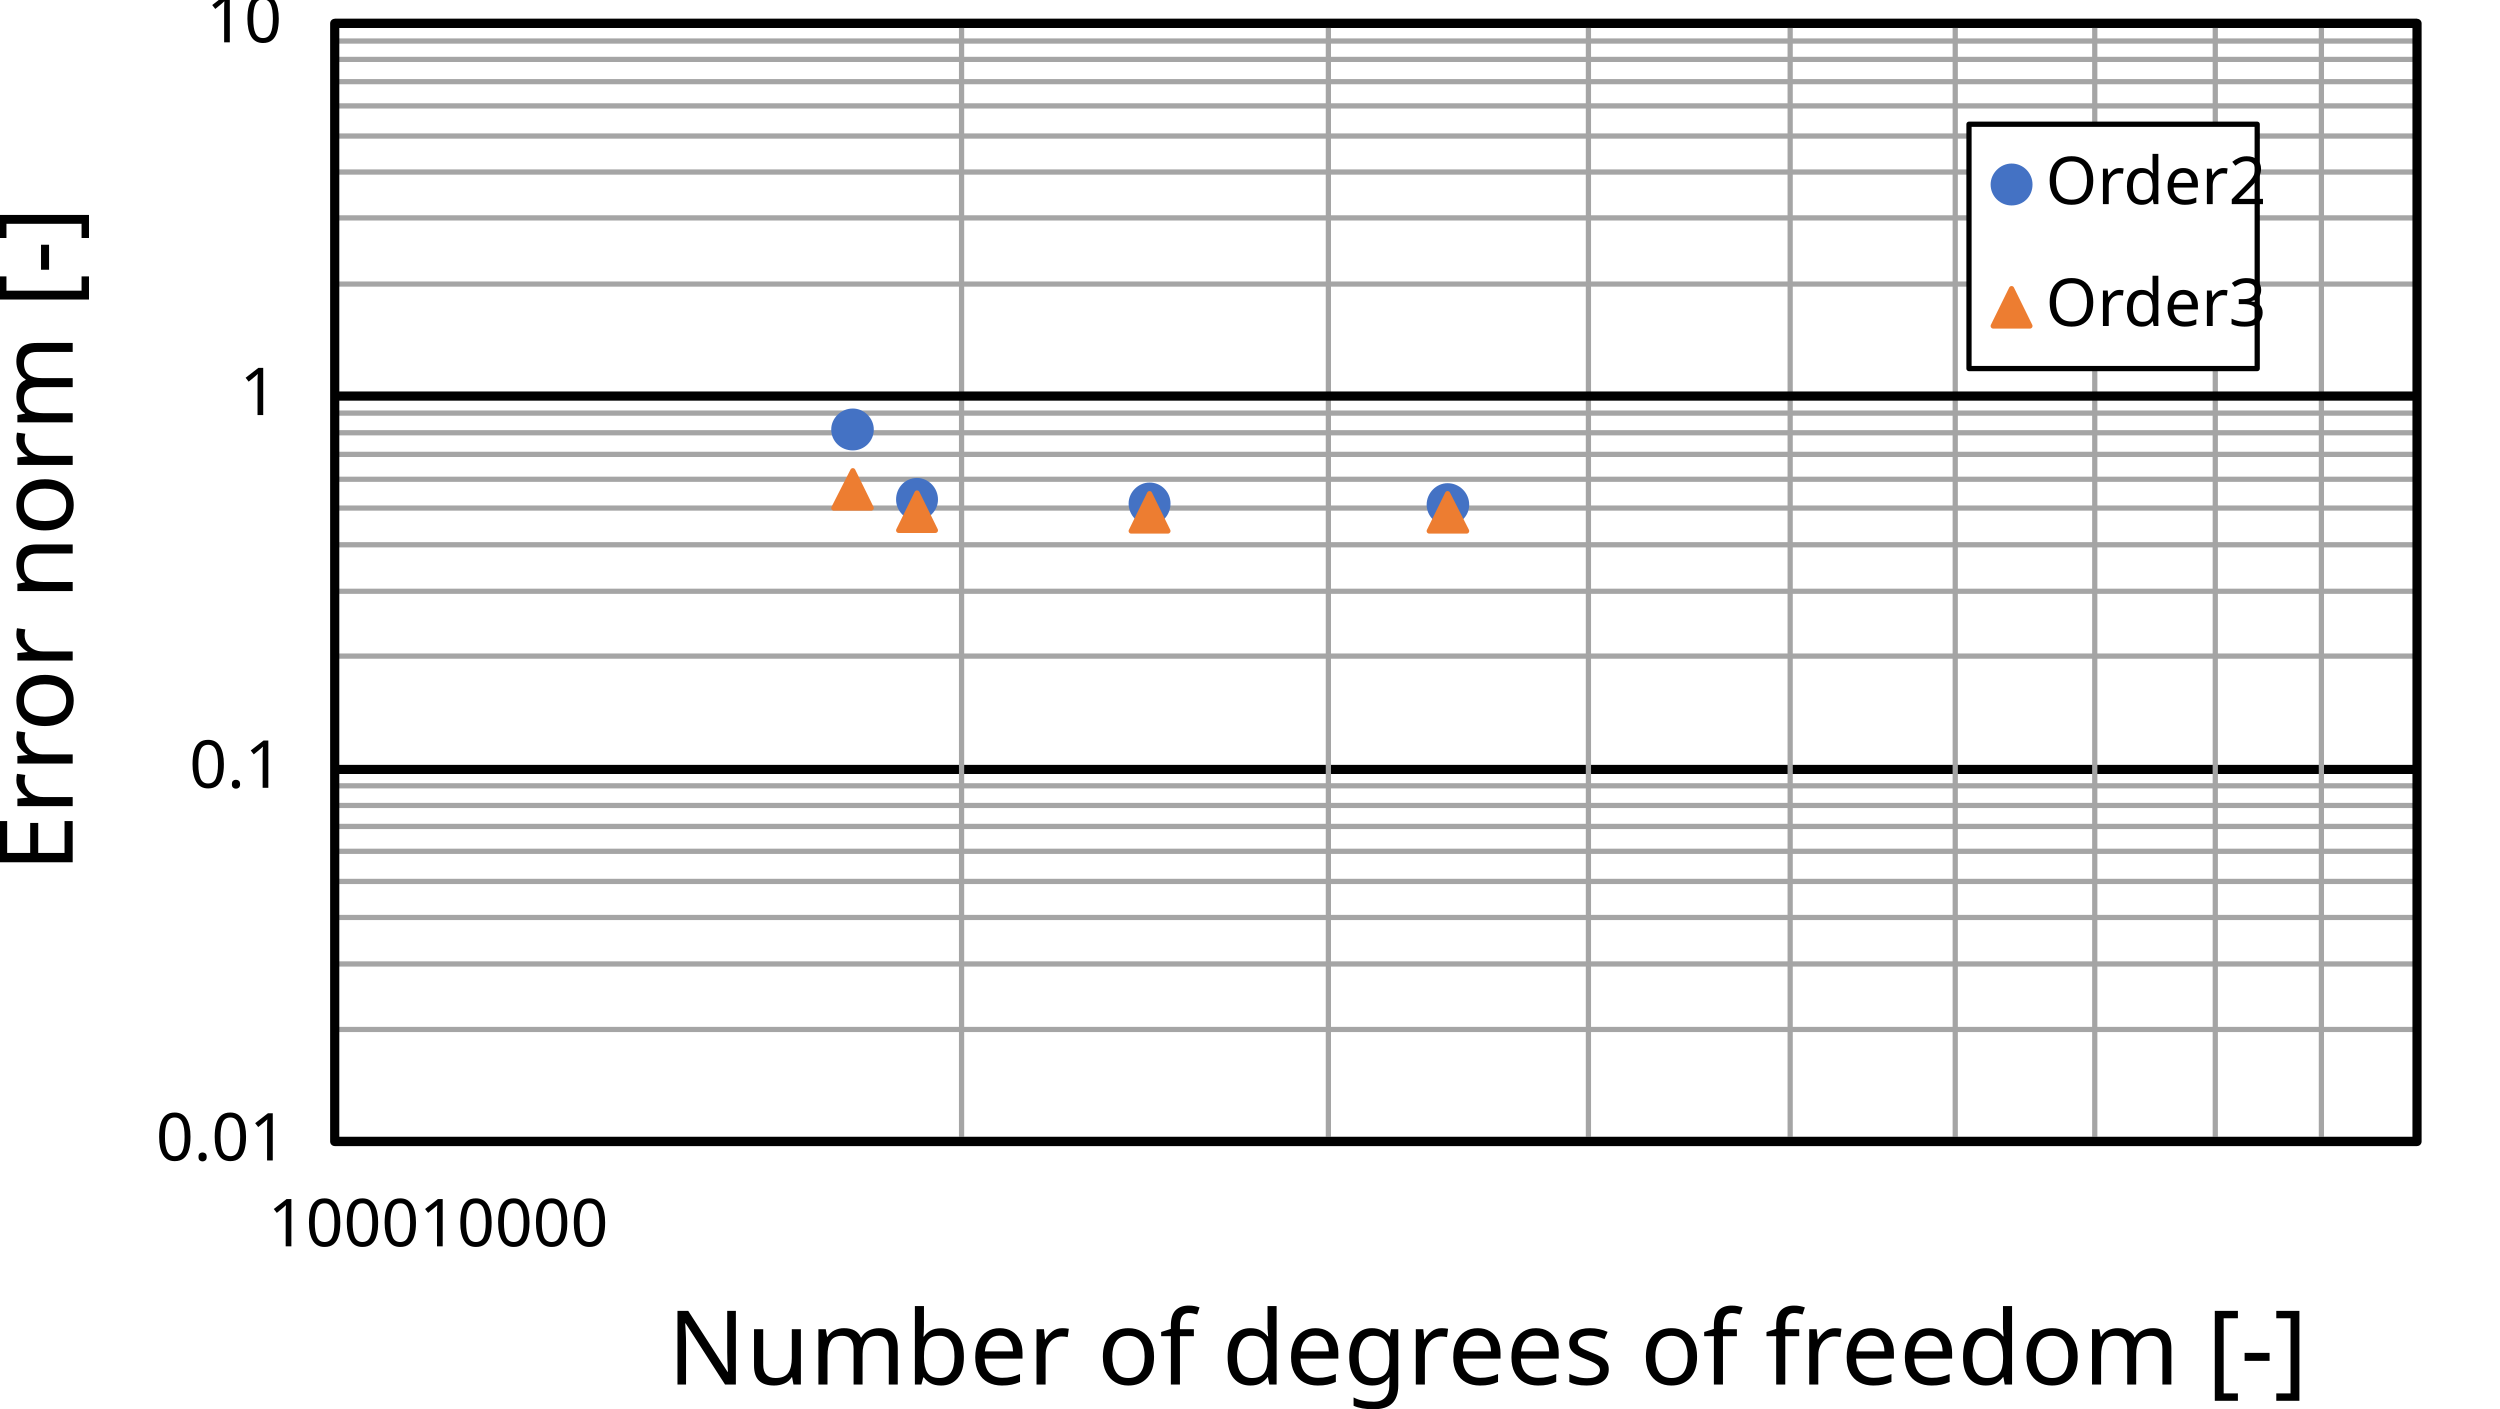
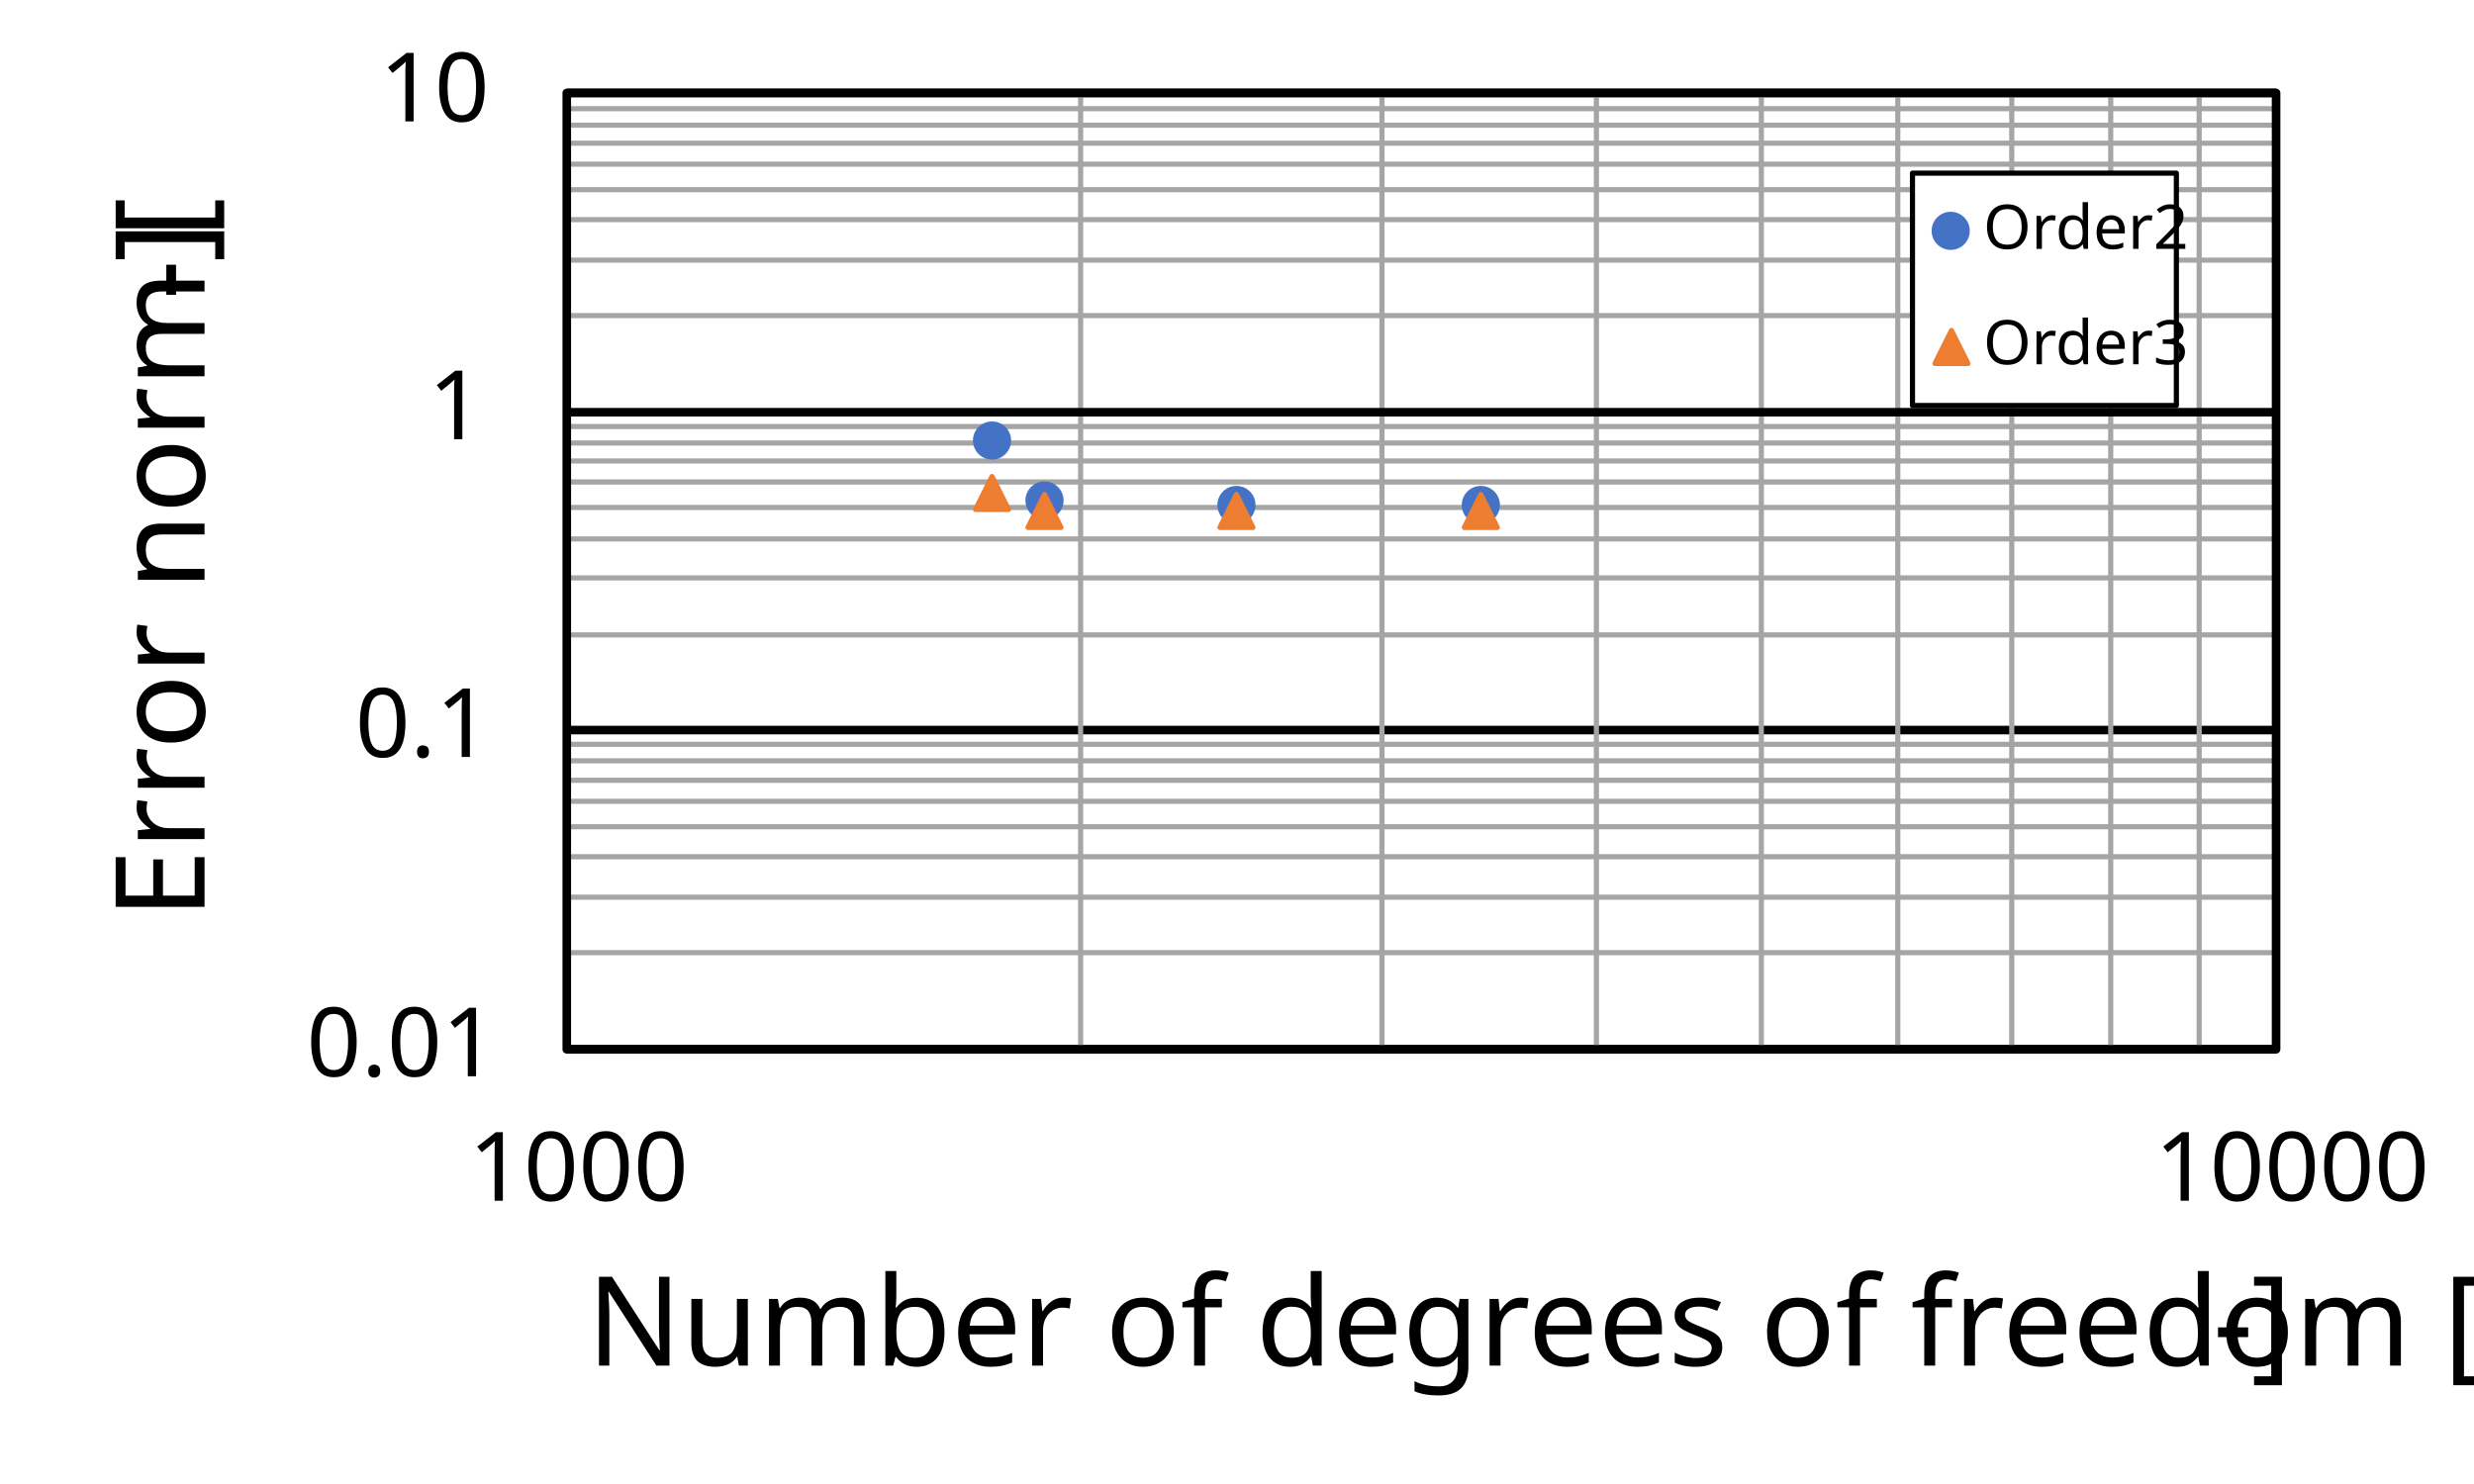
- <svg xmlns="http://www.w3.org/2000/svg" version="1.1" id="svg2" xml:space="preserve" width="610.667" height="344" viewBox="0 0 610.667 344">
-   <defs id="defs6">
-     <clipPath clipPathUnits="userSpaceOnUse" id="clipPath20">
-       <path d="M 0,0 H 595.32 V 841.92 H 0 Z" id="path18" />
+ <svg xmlns="http://www.w3.org/2000/svg" width="1650" height="990" overflow="hidden">
+   <defs>
+     <clipPath id="clip0">
+       <rect x="4998" y="694" width="1650" height="990" />
    </clipPath>
-     <clipPath clipPathUnits="userSpaceOnUse" id="clipPath34">
-       <path d="m 67.2,126.24 v 924.32 H 726.56 V 126.24 Z" clip-rule="evenodd" id="path32" />
+     <clipPath id="clip1">
+       <rect x="4998" y="694" width="1650" height="990" />
    </clipPath>
-     <clipPath clipPathUnits="userSpaceOnUse" id="clipPath62">
-       <path d="m 67.2,126.24 v 924.32 H 726.56 V 126.24 Z" clip-rule="evenodd" id="path60" />
+     <clipPath id="clip2">
+       <rect x="4998" y="694" width="1650" height="990" />
    </clipPath>
-     <clipPath clipPathUnits="userSpaceOnUse" id="clipPath192">
-       <path d="m 67.2,126.24 v 924.32 H 726.56 V 126.24 Z" clip-rule="evenodd" id="path190" />
+     <clipPath id="clip3">
+       <rect x="4998" y="694" width="1650" height="990" />
    </clipPath>
-     <clipPath clipPathUnits="userSpaceOnUse" id="clipPath214">
-       <path d="m 67.2,126.24 v 924.32 H 726.56 V 126.24 Z" clip-rule="evenodd" id="path212" />
+     <clipPath id="clip4">
+       <rect x="4998" y="694" width="1650" height="990" />
+     </clipPath>
+     <clipPath id="clip5">
+       <rect x="4998" y="694" width="1650" height="990" />
+     </clipPath>
+     <clipPath id="clip6">
+       <rect x="4998" y="694" width="1650" height="990" />
+     </clipPath>
+     <clipPath id="clip7">
+       <rect x="4998" y="694" width="1650" height="990" />
+     </clipPath>
+     <clipPath id="clip8">
+       <rect x="4998" y="694" width="1650" height="990" />
+     </clipPath>
+     <clipPath id="clip9">
+       <rect x="4998" y="694" width="1650" height="990" />
+     </clipPath>
+     <clipPath id="clip10">
+       <rect x="4998" y="694" width="1650" height="990" />
+     </clipPath>
+     <clipPath id="clip11">
+       <rect x="4998" y="694" width="1650" height="990" />
+     </clipPath>
+     <clipPath id="clip12">
+       <rect x="4998" y="694" width="1650" height="990" />
+     </clipPath>
+     <clipPath id="clip13">
+       <rect x="4998" y="694" width="1650" height="990" />
+     </clipPath>
+     <clipPath id="clip14">
+       <rect x="4998" y="694" width="1650" height="990" />
+     </clipPath>
+     <clipPath id="clip15">
+       <rect x="4998" y="694" width="1650" height="990" />
+     </clipPath>
+     <clipPath id="clip16">
+       <rect x="4998" y="694" width="1650" height="990" />
+     </clipPath>
+     <clipPath id="clip17">
+       <rect x="4998" y="694" width="1650" height="990" />
+     </clipPath>
+     <clipPath id="clip18">
+       <rect x="4998" y="694" width="1650" height="990" />
+     </clipPath>
+     <clipPath id="clip19">
+       <rect x="4998" y="694" width="1650" height="990" />
+     </clipPath>
+     <clipPath id="clip20">
+       <rect x="1984" y="1477" width="7946" height="199" />
+     </clipPath>
+     <clipPath id="clip21">
+       <rect x="4998" y="694" width="1650" height="990" />
+     </clipPath>
+     <clipPath id="clip22">
+       <rect x="1984" y="1477" width="7946" height="199" />
+     </clipPath>
+     <clipPath id="clip23">
+       <rect x="4998" y="694" width="1650" height="990" />
+     </clipPath>
+     <clipPath id="clip24">
+       <rect x="1984" y="1477" width="7946" height="199" />
+     </clipPath>
+     <clipPath id="clip25">
+       <rect x="4998" y="694" width="1650" height="990" />
+     </clipPath>
+     <clipPath id="clip26">
+       <rect x="4998" y="694" width="1650" height="990" />
+     </clipPath>
+     <clipPath id="clip27">
+       <rect x="4998" y="694" width="1650" height="990" />
+     </clipPath>
+     <clipPath id="clip28">
+       <rect x="4998" y="694" width="1650" height="990" />
+     </clipPath>
+     <clipPath id="clip29">
+       <rect x="4998" y="694" width="1650" height="990" />
    </clipPath>
  </defs>
-   <g id="g10" transform="matrix(1.333333,0,0,-1.333333,0,344)">
-     <g id="g12" transform="translate(-72,-275)">
-       <g id="g14">
-         <g id="g16" clip-path="url(#clipPath20)">
-           <g id="g22" transform="matrix(0.75,0,0,-0.75,0,841.92)">
-             <g id="g24">
-               <path d="M 67.52,397.92 H 726.56 V 779.04 H 67.52 Z" style="fill:#ffffff;fill-opacity:1;fill-rule:nonzero;stroke:none" id="path26" />
-             </g>
-             <g id="g28">
-               <g id="g30" clip-path="url(#clipPath34)">
-                 <g id="g36" transform="translate(177.76,663.36)">
-                   <path d="M 0,0 H 508.64 M 0,-16 H 508.64 M 0,-27.36 H 508.64 M 0,-36.16 H 508.64 M 0,-43.52 H 508.64 M 0,-49.6 H 508.64 M 0,-54.72 H 508.64 M 0,-59.52 H 508.64 M 0,-91.2 H 508.64 M 0,-107.04 H 508.64 M 0,-118.4 H 508.64 M 0,-127.36 H 508.64 M 0,-134.4 H 508.64 M 0,-140.48 H 508.64 M 0,-145.76 H 508.64 M 0,-150.56 H 508.64 M 0,-182.08 H 508.64 M 0,-198.24 H 508.64 M 0,-209.44 H 508.64 M 0,-218.24 H 508.64 M 0,-225.6 H 508.64 M 0,-231.52 H 508.64 M 0,-236.96 H 508.64 M 0,-241.44 h 508.64" style="fill:none;stroke:#a5a5a5;stroke-width:1.28;stroke-linecap:butt;stroke-linejoin:round;stroke-miterlimit:10;stroke-dasharray:none;stroke-opacity:1" id="path38" />
-                 </g>
-                 <g id="g40">
-                   <path d="M 177.76,690.72 H 686.4 M 177.76,599.84 H 686.4 M 177.76,417.6 h 508.64" style="fill:none;stroke:#000000;stroke-width:2.24;stroke-linecap:butt;stroke-linejoin:round;stroke-miterlimit:10;stroke-dasharray:none;stroke-opacity:1" id="path42" />
-                 </g>
-                 <g id="g44" transform="translate(330.88,417.6)">
-                   <path d="M 0,0 V 273.12 M 89.6,0 V 273.12 M 153.12,0 V 273.12 M 202.4,0 V 273.12 M 242.72,0 V 273.12 M 276.8,0 V 273.12 M 306.24,0 V 273.12 M 332.16,0 v 273.12" style="fill:none;stroke:#a5a5a5;stroke-width:1.28;stroke-linecap:butt;stroke-linejoin:round;stroke-miterlimit:10;stroke-dasharray:none;stroke-opacity:1" id="path46" />
-                 </g>
-                 <g id="g48">
-                   <path d="M 686.4,417.6 V 690.72" style="fill:none;stroke:#d9d9d9;stroke-width:1.28;stroke-linecap:butt;stroke-linejoin:round;stroke-miterlimit:10;stroke-dasharray:none;stroke-opacity:1" id="path50" />
-                 </g>
-               </g>
-             </g>
-             <g id="g52">
-               <path d="M 177.76,417.6 H 686.4 V 690.72 H 177.76 Z" style="fill:none;stroke:#000000;stroke-width:2.24;stroke-linecap:butt;stroke-linejoin:round;stroke-miterlimit:10;stroke-dasharray:none;stroke-opacity:1" id="path54" />
-             </g>
-             <g id="g56">
-               <g id="g58" clip-path="url(#clipPath62)">
-                 <g id="g64">
-                   <path d="M 177.76,690.72 V 417.6" style="fill:none;stroke:#000000;stroke-width:1.28;stroke-linecap:butt;stroke-linejoin:round;stroke-miterlimit:10;stroke-dasharray:none;stroke-opacity:1" id="path66" />
-                 </g>
-                 <g id="g68">
-                   <path d="M 177.76,508.64 H 686.4" style="fill:none;stroke:#000000;stroke-width:2.24;stroke-linecap:butt;stroke-linejoin:round;stroke-miterlimit:10;stroke-dasharray:none;stroke-opacity:1" id="path70" />
-                 </g>
-                 <g id="g72" transform="translate(308.8,516.8)">
-                   <path d="m 0,0 c 0,2.56 -2.08,4.48 -4.48,4.48 -2.56,0 -4.64,-1.92 -4.64,-4.48 0,-2.4 2.08,-4.48 4.64,-4.48 C -2.08,-4.48 0,-2.4 0,0 Z" style="fill:#4472c4;fill-opacity:1;fill-rule:nonzero;stroke:none" id="path74" />
-                 </g>
-                 <g id="g76" transform="translate(308.8,516.8)">
-                   <path d="m 0,0 c 0,2.56 -2.08,4.48 -4.48,4.48 -2.56,0 -4.64,-1.92 -4.64,-4.48 0,-2.4 2.08,-4.48 4.64,-4.48 C -2.08,-4.48 0,-2.4 0,0" style="fill:none;stroke:#4472c4;stroke-width:1.28;stroke-linecap:butt;stroke-linejoin:round;stroke-miterlimit:10;stroke-dasharray:none;stroke-opacity:1" id="path78" />
-                 </g>
-                 <g id="g80" transform="translate(324.48,533.92)">
-                   <path d="M 0,0 C 0,2.4 -2.08,4.48 -4.48,4.48 -7.04,4.48 -8.96,2.4 -8.96,0 c 0,-2.56 1.92,-4.64 4.48,-4.64 2.4,0 4.48,2.08 4.48,4.64 z" style="fill:#4472c4;fill-opacity:1;fill-rule:nonzero;stroke:none" id="path82" />
-                 </g>
-                 <g id="g84" transform="translate(324.48,533.92)">
-                   <path d="M 0,0 C 0,2.4 -2.08,4.48 -4.48,4.48 -7.04,4.48 -8.96,2.4 -8.96,0 c 0,-2.56 1.92,-4.64 4.48,-4.64 2.4,0 4.48,2.08 4.48,4.64" style="fill:none;stroke:#4472c4;stroke-width:1.28;stroke-linecap:butt;stroke-linejoin:round;stroke-miterlimit:10;stroke-dasharray:none;stroke-opacity:1" id="path86" />
-                 </g>
-                 <g id="g88" transform="translate(381.28,534.88)">
-                   <path d="m 0,0 c 0,2.56 -1.92,4.64 -4.48,4.64 -2.4,0 -4.48,-2.08 -4.48,-4.64 0,-2.4 2.08,-4.48 4.48,-4.48 C -1.92,-4.48 0,-2.4 0,0 Z" style="fill:#4472c4;fill-opacity:1;fill-rule:nonzero;stroke:none" id="path90" />
-                 </g>
-                 <g id="g92" transform="translate(381.28,534.88)">
-                   <path d="m 0,0 c 0,2.56 -1.92,4.64 -4.48,4.64 -2.4,0 -4.48,-2.08 -4.48,-4.64 0,-2.4 2.08,-4.48 4.48,-4.48 C -1.92,-4.48 0,-2.4 0,0" style="fill:none;stroke:#4472c4;stroke-width:1.28;stroke-linecap:butt;stroke-linejoin:round;stroke-miterlimit:10;stroke-dasharray:none;stroke-opacity:1" id="path94" />
-                 </g>
-                 <g id="g96" transform="translate(454.24,535.2)">
-                   <path d="m 0,0 c 0,2.4 -2.08,4.48 -4.64,4.48 -2.4,0 -4.48,-2.08 -4.48,-4.48 0,-2.56 2.08,-4.64 4.48,-4.64 C -2.08,-4.64 0,-2.56 0,0 Z" style="fill:#4472c4;fill-opacity:1;fill-rule:nonzero;stroke:none" id="path98" />
-                 </g>
-                 <g id="g100" transform="translate(454.24,535.2)">
-                   <path d="m 0,0 c 0,2.4 -2.08,4.48 -4.64,4.48 -2.4,0 -4.48,-2.08 -4.48,-4.48 0,-2.56 2.08,-4.64 4.48,-4.64 C -2.08,-4.64 0,-2.56 0,0" style="fill:none;stroke:#4472c4;stroke-width:1.28;stroke-linecap:butt;stroke-linejoin:round;stroke-miterlimit:10;stroke-dasharray:none;stroke-opacity:1" id="path102" />
-                 </g>
-                 <g id="g104">
-                   <path d="m 304.32,526.88 4.48,9.12 h -9.12 z" style="fill:#ed7d31;fill-opacity:1;fill-rule:nonzero;stroke:none" id="path106" />
-                 </g>
-                 <g id="g108">
-                   <path d="m 304.32,526.88 4.48,9.12 h -9.12 z" style="fill:none;stroke:#ed7d31;stroke-width:1.28;stroke-linecap:butt;stroke-linejoin:round;stroke-miterlimit:10;stroke-dasharray:none;stroke-opacity:1" id="path110" />
-                 </g>
-                 <g id="g112">
-                   <path d="m 320,532.32 4.48,9.12 h -8.96 z" style="fill:#ed7d31;fill-opacity:1;fill-rule:nonzero;stroke:none" id="path114" />
-                 </g>
-                 <g id="g116">
-                   <path d="m 320,532.32 4.48,9.12 h -8.96 z" style="fill:none;stroke:#ed7d31;stroke-width:1.28;stroke-linecap:butt;stroke-linejoin:round;stroke-miterlimit:10;stroke-dasharray:none;stroke-opacity:1" id="path118" />
-                 </g>
-                 <g id="g120">
-                   <path d="m 376.8,532.48 4.48,9.12 h -8.96 z" style="fill:#ed7d31;fill-opacity:1;fill-rule:nonzero;stroke:none" id="path122" />
-                 </g>
-                 <g id="g124">
-                   <path d="m 376.8,532.48 4.48,9.12 h -8.96 z" style="fill:none;stroke:#ed7d31;stroke-width:1.28;stroke-linecap:butt;stroke-linejoin:round;stroke-miterlimit:10;stroke-dasharray:none;stroke-opacity:1" id="path126" />
-                 </g>
-                 <g id="g128">
-                   <path d="m 449.6,532.48 4.64,9.12 H 445.12 Z" style="fill:#ed7d31;fill-opacity:1;fill-rule:nonzero;stroke:none" id="path130" />
-                 </g>
-                 <g id="g132">
-                   <path d="m 449.6,532.48 4.64,9.12 H 445.12 Z" style="fill:none;stroke:#ed7d31;stroke-width:1.28;stroke-linecap:butt;stroke-linejoin:round;stroke-miterlimit:10;stroke-dasharray:none;stroke-opacity:1" id="path134" />
-                 </g>
-               </g>
-             </g>
-             <g id="g136" transform="scale(0.049303)">
-               <text transform="translate(2719.52,14103.8)" style="font-variant:normal;font-weight:normal;font-size:327.68px;font-family:F1;-inkscape-font-specification:F1;writing-mode:lr-tb;fill:#000000;fill-opacity:1;fill-rule:nonzero;stroke:none" id="text140">
-                 <tspan x="0 163.84 249.037 416.154" y="0" id="tspan138">0.01</tspan>
-               </text>
-             </g>
-             <g id="g142" transform="scale(0.049303)">
-               <text transform="translate(2884.96,12257.3)" style="font-variant:normal;font-weight:normal;font-size:327.68px;font-family:F1;-inkscape-font-specification:F1;writing-mode:lr-tb;fill:#000000;fill-opacity:1;fill-rule:nonzero;stroke:none" id="text146">
-                 <tspan x="0 170.394 249.037" y="0" id="tspan144">0.1</tspan>
-               </text>
-             </g>
-             <g id="g148" transform="scale(0.049303)">
-               <text transform="translate(3134.88,10410.7)" style="font-variant:normal;font-weight:normal;font-size:327.68px;font-family:F1;-inkscape-font-specification:F1;writing-mode:lr-tb;fill:#000000;fill-opacity:1;fill-rule:nonzero;stroke:none" id="text152">
-                 <tspan x="0" y="0" id="tspan150">1</tspan>
-               </text>
-             </g>
-             <g id="g154" transform="scale(0.049303)">
-               <text transform="translate(2969.44,8564.16)" style="font-variant:normal;font-weight:normal;font-size:327.68px;font-family:F1;-inkscape-font-specification:F1;writing-mode:lr-tb;fill:#000000;fill-opacity:1;fill-rule:nonzero;stroke:none" id="text158">
-                 <tspan x="0 163.84" y="0" id="tspan156">10</tspan>
-               </text>
-             </g>
-             <g id="g160" transform="scale(0.049303)">
-               <text transform="translate(3274.4,14529)" style="font-variant:normal;font-weight:normal;font-size:327.68px;font-family:F1;-inkscape-font-specification:F1;writing-mode:lr-tb;fill:#000000;fill-opacity:1;fill-rule:nonzero;stroke:none" id="text164">
-                 <tspan x="0 167.117 330.957 498.074 10230.169 10397.286 10564.403 10728.243 10895.359" y="0" id="tspan162">100010000</tspan>
-               </text>
-             </g>
-             <g id="g166" transform="matrix(0,-0.076912,0.076912,0,0,0)">
-               <text transform="translate(-8125.6,1479.04)" style="font-variant:normal;font-weight:normal;font-size:327.68px;font-family:F1;-inkscape-font-specification:F1;writing-mode:lr-tb;fill:#000000;fill-opacity:1;fill-rule:nonzero;stroke:none" id="text170">
-                 <tspan x="0 160.563 275.251 383.386 557.056 671.744 743.834 914.227 1087.898 1202.586 1461.453 1536.819 1635.123 1736.704" y="0" id="tspan168">Error norm [-]</tspan>
-               </text>
-             </g>
-             <g id="g172" transform="scale(0.076912)">
-               <text transform="translate(3368,9752.48)" style="font-variant:normal;font-weight:normal;font-size:327.68px;font-family:F1;-inkscape-font-specification:F1;writing-mode:lr-tb;fill:#000000;fill-opacity:1;fill-rule:nonzero;stroke:none" id="text176">
-                 <tspan x="0 212.992 383.386 645.53 815.923 976.486 1091.174 1166.541 1340.211 1438.515 1513.882 1684.275 1844.838 2002.125 2110.259 2270.822 2434.662 2562.457 2634.547 2811.494 2909.798 2981.888 3086.746 3194.88 3355.443 3519.283 3689.677 3863.347 4122.214 4197.581 4295.885 4397.465" y="0" id="tspan174">Number of degrees of freedom [-]</tspan>
-               </text>
-             </g>
-             <g id="g178">
-               <path d="m 576.96,442.24 h 70.4 v 59.68 h -70.4 z" style="fill:#ffffff;fill-opacity:1;fill-rule:nonzero;stroke:none" id="path180" />
-             </g>
-             <g id="g182">
-               <path d="m 576.96,442.24 h 70.4 v 59.68 h -70.4 z" style="fill:none;stroke:#000000;stroke-width:1.28;stroke-linecap:butt;stroke-linejoin:round;stroke-miterlimit:10;stroke-dasharray:none;stroke-opacity:1" id="path184" />
-             </g>
-             <g id="g186">
-               <g id="g188" clip-path="url(#clipPath192)">
-                 <g id="g194" transform="translate(591.84,456.96)">
-                   <path d="m 0,0 c 0,2.56 -1.92,4.48 -4.48,4.48 -2.4,0 -4.48,-1.92 -4.48,-4.48 0,-2.4 2.08,-4.48 4.48,-4.48 C -1.92,-4.48 0,-2.4 0,0 Z" style="fill:#4472c4;fill-opacity:1;fill-rule:nonzero;stroke:none" id="path196" />
-                 </g>
-                 <g id="g198" transform="translate(591.84,456.96)">
-                   <path d="m 0,0 c 0,2.56 -1.92,4.48 -4.48,4.48 -2.4,0 -4.48,-1.92 -4.48,-4.48 0,-2.4 2.08,-4.48 4.48,-4.48 C -1.92,-4.48 0,-2.4 0,0" style="fill:none;stroke:#4472c4;stroke-width:1.28;stroke-linecap:butt;stroke-linejoin:round;stroke-miterlimit:10;stroke-dasharray:none;stroke-opacity:1" id="path200" />
-                 </g>
-               </g>
-             </g>
-             <g id="g202" transform="scale(0.049303)">
-               <text transform="translate(12082.1,9365.76)" style="font-variant:normal;font-weight:normal;font-size:327.68px;font-family:F1;-inkscape-font-specification:F1;writing-mode:lr-tb;fill:#000000;fill-opacity:1;fill-rule:nonzero;stroke:none" id="text206">
-                 <tspan x="0 216.269 330.957 501.35 668.467 783.155" y="0" id="tspan204">Order2</tspan>
-               </text>
-             </g>
-             <g id="g208">
-               <g id="g210" clip-path="url(#clipPath214)">
-                 <g id="g216">
-                   <path d="m 587.36,482.4 4.48,9.12 H 582.88 Z" style="fill:#ed7d31;fill-opacity:1;fill-rule:nonzero;stroke:none" id="path218" />
-                 </g>
-                 <g id="g220">
-                   <path d="m 587.36,482.4 4.48,9.12 H 582.88 Z" style="fill:none;stroke:#ed7d31;stroke-width:1.28;stroke-linecap:butt;stroke-linejoin:round;stroke-miterlimit:10;stroke-dasharray:none;stroke-opacity:1" id="path222" />
-                 </g>
-               </g>
-             </g>
-             <g id="g224" transform="scale(0.049303)">
-               <text transform="translate(12082.1,9969.44)" style="font-variant:normal;font-weight:normal;font-size:327.68px;font-family:F1;-inkscape-font-specification:F1;writing-mode:lr-tb;fill:#000000;fill-opacity:1;fill-rule:nonzero;stroke:none" id="text228">
-                 <tspan x="0 216.269 330.957 501.35 668.467 783.155" y="0" id="tspan226">Order3</tspan>
-               </text>
-             </g>
-           </g>
-         </g>
+   <g clip-path="url(#clip0)" transform="translate(-4998 -694)">
+     <rect x="4998" y="694" width="1650" height="990" fill="#FFFFFF" />
+     <g clip-path="url(#clip1)">
+       <path d="M5375.5 1329.54 6516.5 1329.54M5375.5 1292.54 6516.5 1292.54M5375.5 1265.54 6516.5 1265.54M5375.5 1245.54 6516.5 1245.54M5375.5 1228.54 6516.5 1228.54M5375.5 1214.54 6516.5 1214.54M5375.5 1201.54 6516.5 1201.54M5375.5 1190.54 6516.5 1190.54M5375.5 1117.54 6516.5 1117.54M5375.5 1079.54 6516.5 1079.54M5375.5 1053.53 6516.5 1053.53M5375.5 1032.53 6516.5 1032.53M5375.5 1015.53 6516.5 1015.53M5375.5 1001.53 6516.5 1001.53M5375.5 989.533 6516.5 989.533M5375.5 978.532 6516.5 978.532M5375.5 904.53 6516.5 904.53M5375.5 867.529 6516.5 867.529M5375.5 840.528 6516.5 840.528M5375.5 820.527 6516.5 820.527M5375.5 803.527 6516.5 803.527M5375.5 789.526 6516.5 789.526M5375.5 777.526 6516.5 777.526M5375.5 766.525 6516.5 766.525" stroke="#A5A5A5" stroke-width="3.438" stroke-linejoin="round" stroke-miterlimit="10" fill="none" />
+     </g>
+     <g clip-path="url(#clip2)">
+       <path d="M5376 1394 6516 1394M5376 1181.04 6516 1181.04M5376 756 6516 756" stroke="#000000" stroke-width="5.729" stroke-linejoin="round" stroke-miterlimit="10" fill="none" />
+     </g>
+     <g clip-path="url(#clip3)">
+       <path d="M5718.69 756.5 5718.69 1393.5M5919.69 756.5 5919.69 1393.5M6062.7 756.5 6062.7 1393.5M6172.7 756.5 6172.7 1393.5M6263.71 756.5 6263.71 1393.5M6339.71 756.5 6339.71 1393.5M6405.71 756.5 6405.71 1393.5M6464.71 756.5 6464.71 1393.5" stroke="#A5A5A5" stroke-width="3.438" stroke-linejoin="round" stroke-miterlimit="10" fill="none" />
+     </g>
+     <g clip-path="url(#clip4)">
+       <path d="M6516.5 756.5 6516.5 1393.5" stroke="#D9D9D9" stroke-width="3.438" stroke-linejoin="round" stroke-miterlimit="10" fill="none" />
+     </g>
+     <g clip-path="url(#clip5)">
+       <rect x="5376" y="756" width="1140" height="638" stroke="#000000" stroke-width="5.729" stroke-linejoin="round" stroke-miterlimit="10" fill="none" />
+     </g>
+     <g clip-path="url(#clip6)">
+       <path d="M0 0 0 637" stroke="#000000" stroke-width="3.438" stroke-linejoin="round" stroke-miterlimit="10" fill="none" fill-rule="evenodd" transform="matrix(1 0 0 -1 5375.5 1393.5)" />
+     </g>
+     <g clip-path="url(#clip7)">
+       <path d="M5376 969 6516 969" stroke="#000000" stroke-width="5.729" stroke-linejoin="round" stroke-miterlimit="10" fill="none" fill-rule="evenodd" />
+     </g>
+     <g clip-path="url(#clip8)">
+       <path d="M5670.62 987.875C5670.62 993.95 5665.7 998.874 5659.62 998.874 5653.55 998.874 5648.62 993.95 5648.62 987.875 5648.62 981.8 5653.55 976.875 5659.62 976.875 5665.7 976.875 5670.62 981.8 5670.62 987.875Z" stroke="#4472C4" stroke-width="3.438" stroke-linejoin="round" stroke-miterlimit="10" fill="#4472C4" />
+       <path d="M5705.62 1027.87C5705.62 1033.95 5700.7 1038.87 5694.62 1038.87 5688.55 1038.87 5683.62 1033.95 5683.62 1027.87 5683.62 1021.8 5688.55 1016.87 5694.62 1016.87 5700.7 1016.87 5705.62 1021.8 5705.62 1027.87Z" stroke="#4472C4" stroke-width="3.438" stroke-linejoin="round" stroke-miterlimit="10" fill="#4472C4" />
+       <path d="M5833.62 1030.87C5833.62 1036.95 5828.7 1041.87 5822.62 1041.87 5816.55 1041.87 5811.62 1036.95 5811.62 1030.87 5811.62 1024.8 5816.55 1019.88 5822.62 1019.88 5828.7 1019.88 5833.62 1024.8 5833.62 1030.87Z" stroke="#4472C4" stroke-width="3.438" stroke-linejoin="round" stroke-miterlimit="10" fill="#4472C4" />
+       <path d="M5996.62 1030.87C5996.62 1036.95 5991.7 1041.87 5985.62 1041.87 5979.55 1041.87 5974.62 1036.95 5974.62 1030.87 5974.62 1024.8 5979.55 1019.88 5985.62 1019.88 5991.7 1019.88 5996.62 1024.8 5996.62 1030.87Z" stroke="#4472C4" stroke-width="3.438" stroke-linejoin="round" stroke-miterlimit="10" fill="#4472C4" />
+     </g>
+     <g clip-path="url(#clip9)">
+       <path d="M5659.62 1011.88 5670.62 1033.87 5648.62 1033.87Z" stroke="#ED7D31" stroke-width="3.438" stroke-linejoin="round" stroke-miterlimit="10" fill="#ED7D31" />
+       <path d="M5694.62 1023.88 5705.62 1045.87 5683.62 1045.87Z" stroke="#ED7D31" stroke-width="3.438" stroke-linejoin="round" stroke-miterlimit="10" fill="#ED7D31" />
+       <path d="M5822.62 1023.88 5833.62 1045.87 5811.62 1045.87Z" stroke="#ED7D31" stroke-width="3.438" stroke-linejoin="round" stroke-miterlimit="10" fill="#ED7D31" />
+       <path d="M5985.62 1023.88 5996.62 1045.87 5974.62 1045.87Z" stroke="#ED7D31" stroke-width="3.438" stroke-linejoin="round" stroke-miterlimit="10" fill="#ED7D31" />
+     </g>
+     <g clip-path="url(#clip10)">
+       <text font-family="Calibri,Calibri_MSFontService,sans-serif" font-weight="400" font-size="64" transform="matrix(1 0 0 1 5202.4 1412)">0.01</text>
+     </g>
+     <g clip-path="url(#clip11)">
+       <text font-family="Calibri,Calibri_MSFontService,sans-serif" font-weight="400" font-size="64" transform="matrix(1 0 0 1 5234.92 1199)">0.1</text>
+     </g>
+     <g clip-path="url(#clip12)">
+       <text font-family="Calibri,Calibri_MSFontService,sans-serif" font-weight="400" font-size="64" transform="matrix(1 0 0 1 5283.64 987)">1</text>
+     </g>
+     <g clip-path="url(#clip13)">
+       <text font-family="Calibri,Calibri_MSFontService,sans-serif" font-weight="400" font-size="64" transform="matrix(1 0 0 1 5251.13 775)">10</text>
+     </g>
+     <g clip-path="url(#clip14)">
+       <text font-family="Calibri,Calibri_MSFontService,sans-serif" font-weight="400" font-size="64" transform="matrix(1 0 0 1 5310.65 1495)">1000</text>
+     </g>
+     <g clip-path="url(#clip15)">
+       <text font-family="Calibri,Calibri_MSFontService,sans-serif" font-weight="400" font-size="64" transform="matrix(1 0 0 1 6435.11 1495)">10000</text>
+     </g>
+     <g clip-path="url(#clip16)">
+       <text font-family="Calibri,Calibri_MSFontService,sans-serif" font-weight="400" font-size="83" transform="matrix(6.12323e-17 -1 1 6.12323e-17 5134.41 1307)">Error norm [</text>
+     </g>
+     <g clip-path="url(#clip17)">
+       <text font-family="Calibri,Calibri_MSFontService,sans-serif" font-weight="400" font-size="83" transform="matrix(6.12323e-17 -1 1 6.12323e-17 5134.41 894)">-</text>
+     </g>
+     <g clip-path="url(#clip18)">
+       <text font-family="Calibri,Calibri_MSFontService,sans-serif" font-weight="400" font-size="83" transform="matrix(6.12323e-17 -1 1 6.12323e-17 5134.41 869)">]</text>
+     </g>
+     <g clip-path="url(#clip19)">
+       <g clip-path="url(#clip20)">
+         <text font-family="Calibri,Calibri_MSFontService,sans-serif" font-weight="400" font-size="83" transform="matrix(1 0 0 1 5389.44 1605)">Number of degrees of freedom [</text>
      </g>
+     </g>
+     <g clip-path="url(#clip21)">
+       <g clip-path="url(#clip22)">
+         <text font-family="Calibri,Calibri_MSFontService,sans-serif" font-weight="400" font-size="83" transform="matrix(1 0 0 1 6473.97 1605)">-</text>
+       </g>
+     </g>
+     <g clip-path="url(#clip23)">
+       <g clip-path="url(#clip24)">
+         <text font-family="Calibri,Calibri_MSFontService,sans-serif" font-weight="400" font-size="83" transform="matrix(1 0 0 1 6499.23 1605)">]</text>
+       </g>
+     </g>
+     <g clip-path="url(#clip25)">
+       <rect x="6273.5" y="809.5" width="176" height="155" stroke="#000000" stroke-width="3.438" stroke-linejoin="round" stroke-miterlimit="10" fill="#FFFFFF" />
+     </g>
+     <g clip-path="url(#clip26)">
+       <path d="M6310 847.999C6310 854.075 6305.08 858.999 6299 858.999 6292.92 858.999 6288 854.075 6288 847.999 6288 841.924 6292.92 837 6299 837 6305.08 837 6310 841.924 6310 847.999Z" stroke="#4472C4" stroke-width="3.438" stroke-linejoin="round" stroke-miterlimit="10" fill="#4472C4" />
+     </g>
+     <g clip-path="url(#clip27)">
+       <text font-family="Calibri,Calibri_MSFontService,sans-serif" font-weight="400" font-size="41" transform="matrix(1 0 0 1 6320.71 860)">Order2</text>
+     </g>
+     <g clip-path="url(#clip28)">
+       <path d="M6299.5 914.5 6310.5 936.499 6288.5 936.499Z" stroke="#ED7D31" stroke-width="3.438" stroke-linejoin="round" stroke-miterlimit="10" fill="#ED7D31" />
+     </g>
+     <g clip-path="url(#clip29)">
+       <text font-family="Calibri,Calibri_MSFontService,sans-serif" font-weight="400" font-size="41" transform="matrix(1 0 0 1 6320.71 937)">Order3</text>
    </g>
  </g>
</svg>
